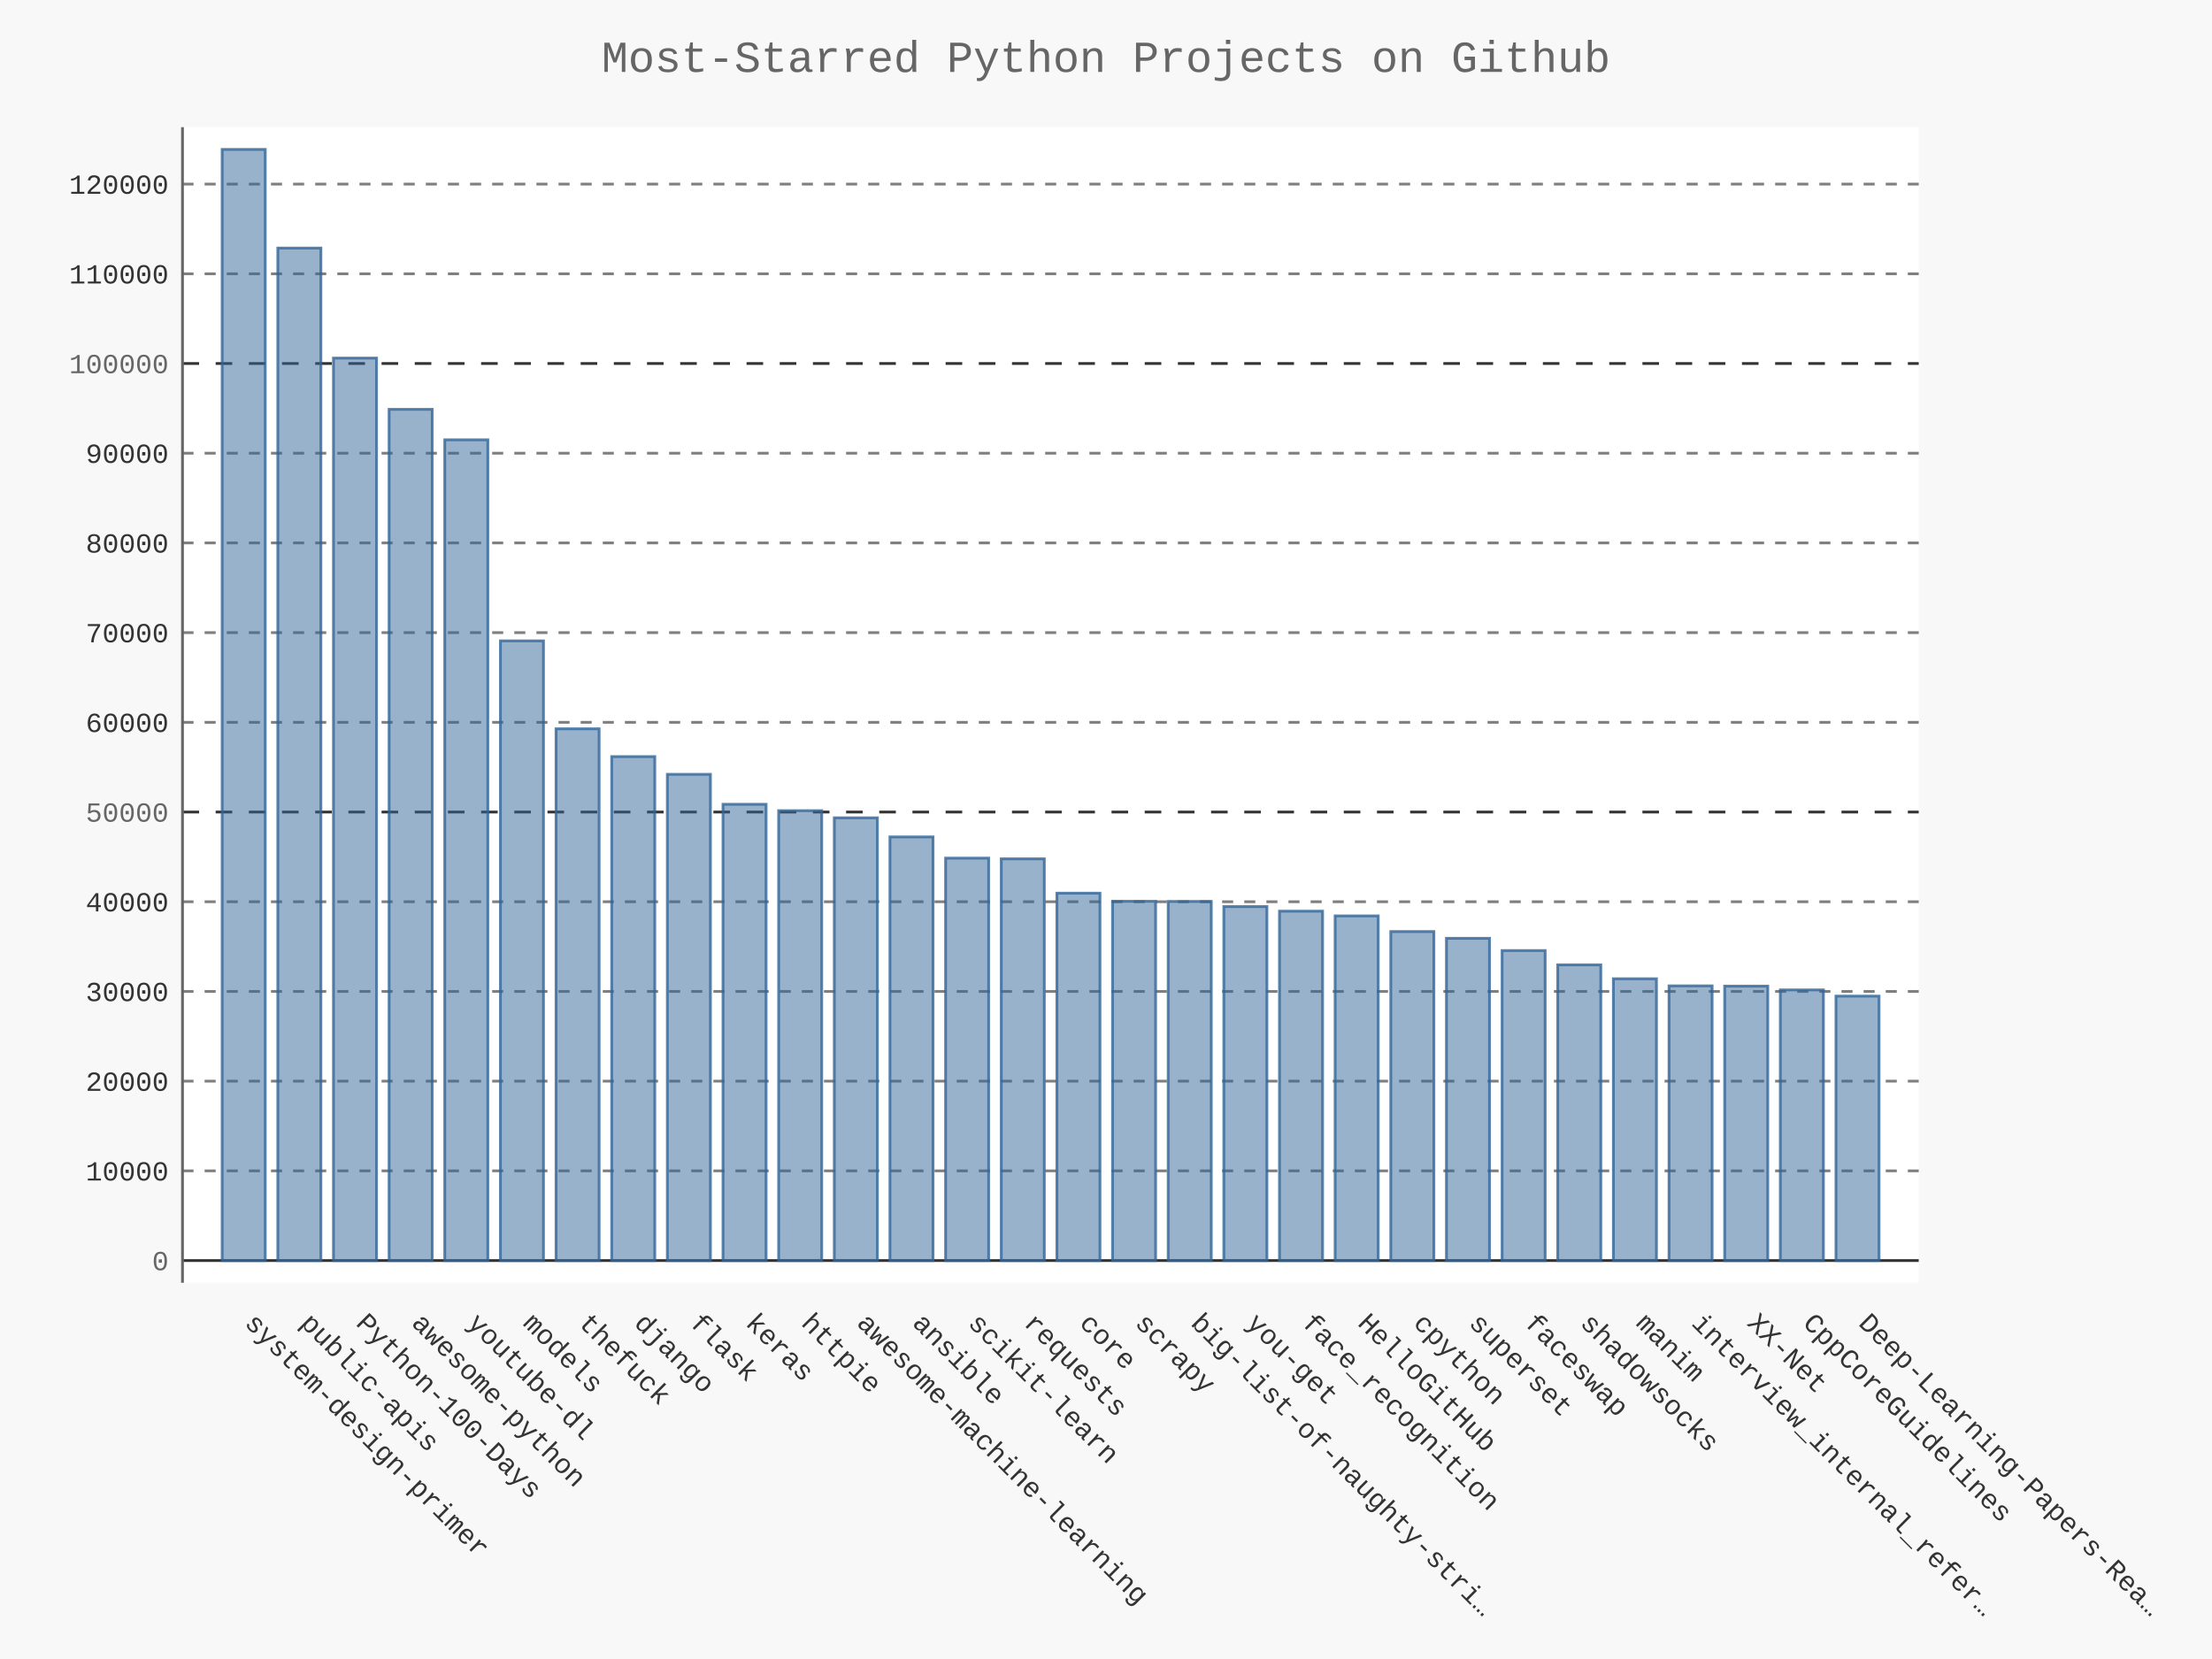
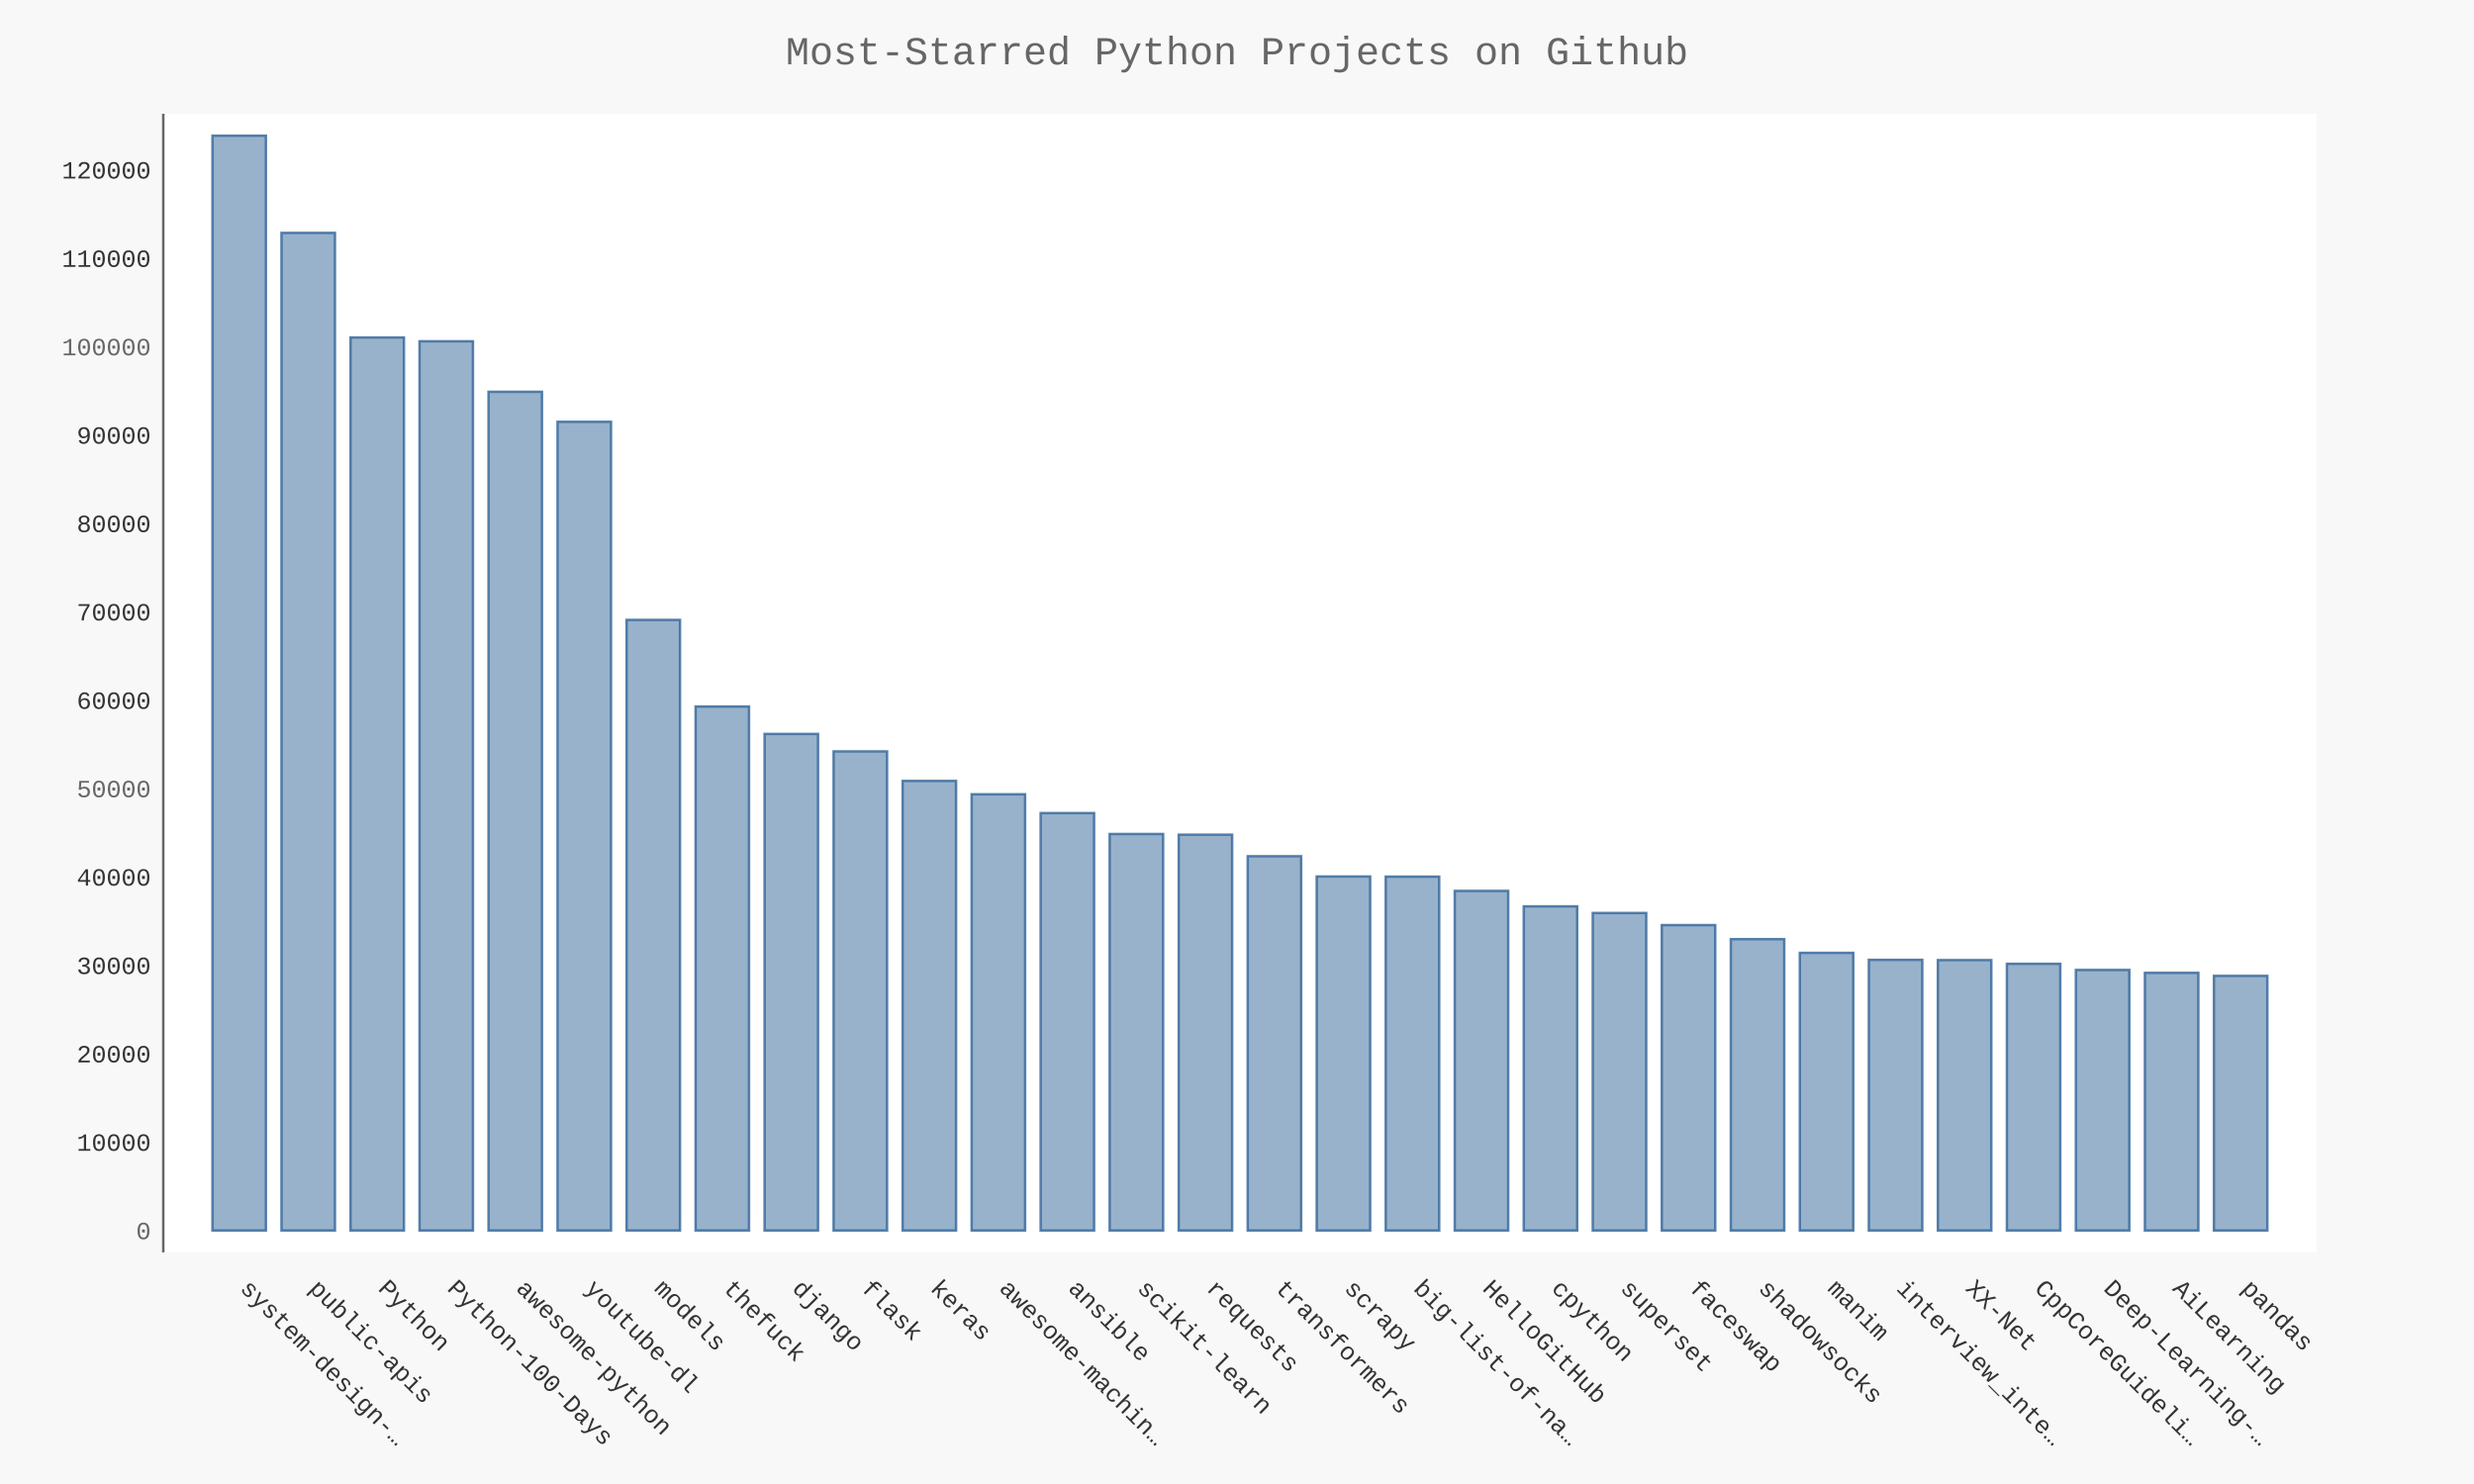
- <svg xmlns="http://www.w3.org/2000/svg" class="pygal-chart" id="chart-0978804f-3fe8-4495-b0b8-4a8d8aae83f6" viewBox="0 0 800 600">
+ <svg xmlns="http://www.w3.org/2000/svg" class="pygal-chart" id="chart-9c7584bc-39d5-4ce6-b97f-a81be0b8b4be" viewBox="0 0 1000 600">
  <defs>
-     <style type="text/css">#chart-0978804f-3fe8-4495-b0b8-4a8d8aae83f6{-webkit-user-select:none;-webkit-font-smoothing:antialiased;font-family:Consolas,"Liberation Mono",Menlo,Courier,monospace}#chart-0978804f-3fe8-4495-b0b8-4a8d8aae83f6 .title{font-family:Consolas,"Liberation Mono",Menlo,Courier,monospace;font-size:16px}#chart-0978804f-3fe8-4495-b0b8-4a8d8aae83f6 .legends .legend text{font-family:Consolas,"Liberation Mono",Menlo,Courier,monospace;font-size:14px}#chart-0978804f-3fe8-4495-b0b8-4a8d8aae83f6 .axis text{font-family:Consolas,"Liberation Mono",Menlo,Courier,monospace;font-size:10px}#chart-0978804f-3fe8-4495-b0b8-4a8d8aae83f6 .axis text.major{font-family:Consolas,"Liberation Mono",Menlo,Courier,monospace;font-size:10px}#chart-0978804f-3fe8-4495-b0b8-4a8d8aae83f6 .text-overlay text.value{font-family:Consolas,"Liberation Mono",Menlo,Courier,monospace;font-size:16px}#chart-0978804f-3fe8-4495-b0b8-4a8d8aae83f6 .text-overlay text.label{font-family:Consolas,"Liberation Mono",Menlo,Courier,monospace;font-size:10px}#chart-0978804f-3fe8-4495-b0b8-4a8d8aae83f6 .tooltip{font-family:Consolas,"Liberation Mono",Menlo,Courier,monospace;font-size:14px}#chart-0978804f-3fe8-4495-b0b8-4a8d8aae83f6 text.no_data{font-family:Consolas,"Liberation Mono",Menlo,Courier,monospace;font-size:64px}
- #chart-0978804f-3fe8-4495-b0b8-4a8d8aae83f6{background-color:#f8f8f8}#chart-0978804f-3fe8-4495-b0b8-4a8d8aae83f6 path,#chart-0978804f-3fe8-4495-b0b8-4a8d8aae83f6 line,#chart-0978804f-3fe8-4495-b0b8-4a8d8aae83f6 rect,#chart-0978804f-3fe8-4495-b0b8-4a8d8aae83f6 circle{-webkit-transition:250ms ease-in;-moz-transition:250ms ease-in;transition:250ms ease-in}#chart-0978804f-3fe8-4495-b0b8-4a8d8aae83f6 .graph &gt; .background{fill:#f8f8f8}#chart-0978804f-3fe8-4495-b0b8-4a8d8aae83f6 .plot &gt; .background{fill:#ffffff}#chart-0978804f-3fe8-4495-b0b8-4a8d8aae83f6 .graph{fill:#333}#chart-0978804f-3fe8-4495-b0b8-4a8d8aae83f6 text.no_data{fill:#666}#chart-0978804f-3fe8-4495-b0b8-4a8d8aae83f6 .title{fill:#666}#chart-0978804f-3fe8-4495-b0b8-4a8d8aae83f6 .legends .legend text{fill:#333}#chart-0978804f-3fe8-4495-b0b8-4a8d8aae83f6 .legends .legend:hover text{fill:#666}#chart-0978804f-3fe8-4495-b0b8-4a8d8aae83f6 .axis .line{stroke:#666}#chart-0978804f-3fe8-4495-b0b8-4a8d8aae83f6 .axis .guide.line{stroke:rgba(0,0,0,0.5)}#chart-0978804f-3fe8-4495-b0b8-4a8d8aae83f6 .axis .major.line{stroke:#333}#chart-0978804f-3fe8-4495-b0b8-4a8d8aae83f6 .axis text.major{fill:#666}#chart-0978804f-3fe8-4495-b0b8-4a8d8aae83f6 .axis.y .guides:hover .guide.line,#chart-0978804f-3fe8-4495-b0b8-4a8d8aae83f6 .line-graph .axis.x .guides:hover .guide.line,#chart-0978804f-3fe8-4495-b0b8-4a8d8aae83f6 .stackedline-graph .axis.x .guides:hover .guide.line,#chart-0978804f-3fe8-4495-b0b8-4a8d8aae83f6 .xy-graph .axis.x .guides:hover .guide.line{stroke:#666}#chart-0978804f-3fe8-4495-b0b8-4a8d8aae83f6 .axis .guides:hover text{fill:#666}#chart-0978804f-3fe8-4495-b0b8-4a8d8aae83f6 .reactive{fill-opacity:.5;stroke-opacity:.8}#chart-0978804f-3fe8-4495-b0b8-4a8d8aae83f6 .ci{stroke:#333}#chart-0978804f-3fe8-4495-b0b8-4a8d8aae83f6 .reactive.active,#chart-0978804f-3fe8-4495-b0b8-4a8d8aae83f6 .active .reactive{fill-opacity:.9;stroke-opacity:.9;stroke-width:4}#chart-0978804f-3fe8-4495-b0b8-4a8d8aae83f6 .ci .reactive.active{stroke-width:1.5}#chart-0978804f-3fe8-4495-b0b8-4a8d8aae83f6 .series text{fill:#666}#chart-0978804f-3fe8-4495-b0b8-4a8d8aae83f6 .tooltip rect{fill:#ffffff;stroke:#666;-webkit-transition:opacity 250ms ease-in;-moz-transition:opacity 250ms ease-in;transition:opacity 250ms ease-in}#chart-0978804f-3fe8-4495-b0b8-4a8d8aae83f6 .tooltip .label{fill:#333}#chart-0978804f-3fe8-4495-b0b8-4a8d8aae83f6 .tooltip .label{fill:#333}#chart-0978804f-3fe8-4495-b0b8-4a8d8aae83f6 .tooltip .legend{font-size:.8em;fill:rgba(0,0,0,0.5)}#chart-0978804f-3fe8-4495-b0b8-4a8d8aae83f6 .tooltip .x_label{font-size:.6em;fill:#666}#chart-0978804f-3fe8-4495-b0b8-4a8d8aae83f6 .tooltip .xlink{font-size:.5em;text-decoration:underline}#chart-0978804f-3fe8-4495-b0b8-4a8d8aae83f6 .tooltip .value{font-size:1.5em}#chart-0978804f-3fe8-4495-b0b8-4a8d8aae83f6 .bound{font-size:.5em}#chart-0978804f-3fe8-4495-b0b8-4a8d8aae83f6 .max-value{font-size:.75em;fill:rgba(0,0,0,0.5)}#chart-0978804f-3fe8-4495-b0b8-4a8d8aae83f6 .map-element{fill:#ffffff;stroke:rgba(0,0,0,0.5) !important}#chart-0978804f-3fe8-4495-b0b8-4a8d8aae83f6 .map-element .reactive{fill-opacity:inherit;stroke-opacity:inherit}#chart-0978804f-3fe8-4495-b0b8-4a8d8aae83f6 .color-0,#chart-0978804f-3fe8-4495-b0b8-4a8d8aae83f6 .color-0 a:visited{stroke:#336699;fill:#336699}#chart-0978804f-3fe8-4495-b0b8-4a8d8aae83f6 .text-overlay .color-0 text{fill:black}
- #chart-0978804f-3fe8-4495-b0b8-4a8d8aae83f6 text.no_data{text-anchor:middle}#chart-0978804f-3fe8-4495-b0b8-4a8d8aae83f6 .guide.line{fill:none}#chart-0978804f-3fe8-4495-b0b8-4a8d8aae83f6 .centered{text-anchor:middle}#chart-0978804f-3fe8-4495-b0b8-4a8d8aae83f6 .title{text-anchor:middle}#chart-0978804f-3fe8-4495-b0b8-4a8d8aae83f6 .legends .legend text{fill-opacity:1}#chart-0978804f-3fe8-4495-b0b8-4a8d8aae83f6 .axis.x text{text-anchor:middle}#chart-0978804f-3fe8-4495-b0b8-4a8d8aae83f6 .axis.x:not(.web) text[transform]{text-anchor:start}#chart-0978804f-3fe8-4495-b0b8-4a8d8aae83f6 .axis.x:not(.web) text[transform].backwards{text-anchor:end}#chart-0978804f-3fe8-4495-b0b8-4a8d8aae83f6 .axis.y text{text-anchor:end}#chart-0978804f-3fe8-4495-b0b8-4a8d8aae83f6 .axis.y text[transform].backwards{text-anchor:start}#chart-0978804f-3fe8-4495-b0b8-4a8d8aae83f6 .axis.y2 text{text-anchor:start}#chart-0978804f-3fe8-4495-b0b8-4a8d8aae83f6 .axis.y2 text[transform].backwards{text-anchor:end}#chart-0978804f-3fe8-4495-b0b8-4a8d8aae83f6 .axis .guide.line{stroke-dasharray:4,4}#chart-0978804f-3fe8-4495-b0b8-4a8d8aae83f6 .axis .major.guide.line{stroke-dasharray:6,6}#chart-0978804f-3fe8-4495-b0b8-4a8d8aae83f6 .horizontal .axis.y .guide.line,#chart-0978804f-3fe8-4495-b0b8-4a8d8aae83f6 .horizontal .axis.y2 .guide.line,#chart-0978804f-3fe8-4495-b0b8-4a8d8aae83f6 .vertical .axis.x .guide.line{opacity:0}#chart-0978804f-3fe8-4495-b0b8-4a8d8aae83f6 .horizontal .axis.always_show .guide.line,#chart-0978804f-3fe8-4495-b0b8-4a8d8aae83f6 .vertical .axis.always_show .guide.line{opacity:1 !important}#chart-0978804f-3fe8-4495-b0b8-4a8d8aae83f6 .axis.y .guides:hover .guide.line,#chart-0978804f-3fe8-4495-b0b8-4a8d8aae83f6 .axis.y2 .guides:hover .guide.line,#chart-0978804f-3fe8-4495-b0b8-4a8d8aae83f6 .axis.x .guides:hover .guide.line{opacity:1}#chart-0978804f-3fe8-4495-b0b8-4a8d8aae83f6 .axis .guides:hover text{opacity:1}#chart-0978804f-3fe8-4495-b0b8-4a8d8aae83f6 .nofill{fill:none}#chart-0978804f-3fe8-4495-b0b8-4a8d8aae83f6 .subtle-fill{fill-opacity:.2}#chart-0978804f-3fe8-4495-b0b8-4a8d8aae83f6 .dot{stroke-width:1px;fill-opacity:1}#chart-0978804f-3fe8-4495-b0b8-4a8d8aae83f6 .dot.active{stroke-width:5px}#chart-0978804f-3fe8-4495-b0b8-4a8d8aae83f6 .dot.negative{fill:transparent}#chart-0978804f-3fe8-4495-b0b8-4a8d8aae83f6 text,#chart-0978804f-3fe8-4495-b0b8-4a8d8aae83f6 tspan{stroke:none !important}#chart-0978804f-3fe8-4495-b0b8-4a8d8aae83f6 .series text.active{opacity:1}#chart-0978804f-3fe8-4495-b0b8-4a8d8aae83f6 .tooltip rect{fill-opacity:.95;stroke-width:.5}#chart-0978804f-3fe8-4495-b0b8-4a8d8aae83f6 .tooltip text{fill-opacity:1}#chart-0978804f-3fe8-4495-b0b8-4a8d8aae83f6 .showable{visibility:hidden}#chart-0978804f-3fe8-4495-b0b8-4a8d8aae83f6 .showable.shown{visibility:visible}#chart-0978804f-3fe8-4495-b0b8-4a8d8aae83f6 .gauge-background{fill:rgba(229,229,229,1);stroke:none}#chart-0978804f-3fe8-4495-b0b8-4a8d8aae83f6 .bg-lines{stroke:#f8f8f8;stroke-width:2px}</style>
+     <style type="text/css">#chart-9c7584bc-39d5-4ce6-b97f-a81be0b8b4be{-webkit-user-select:none;-webkit-font-smoothing:antialiased;font-family:Consolas,"Liberation Mono",Menlo,Courier,monospace}#chart-9c7584bc-39d5-4ce6-b97f-a81be0b8b4be .title{font-family:Consolas,"Liberation Mono",Menlo,Courier,monospace;font-size:16px}#chart-9c7584bc-39d5-4ce6-b97f-a81be0b8b4be .legends .legend text{font-family:Consolas,"Liberation Mono",Menlo,Courier,monospace;font-size:14px}#chart-9c7584bc-39d5-4ce6-b97f-a81be0b8b4be .axis text{font-family:Consolas,"Liberation Mono",Menlo,Courier,monospace;font-size:10px}#chart-9c7584bc-39d5-4ce6-b97f-a81be0b8b4be .axis text.major{font-family:Consolas,"Liberation Mono",Menlo,Courier,monospace;font-size:10px}#chart-9c7584bc-39d5-4ce6-b97f-a81be0b8b4be .text-overlay text.value{font-family:Consolas,"Liberation Mono",Menlo,Courier,monospace;font-size:16px}#chart-9c7584bc-39d5-4ce6-b97f-a81be0b8b4be .text-overlay text.label{font-family:Consolas,"Liberation Mono",Menlo,Courier,monospace;font-size:10px}#chart-9c7584bc-39d5-4ce6-b97f-a81be0b8b4be .tooltip{font-family:Consolas,"Liberation Mono",Menlo,Courier,monospace;font-size:14px}#chart-9c7584bc-39d5-4ce6-b97f-a81be0b8b4be text.no_data{font-family:Consolas,"Liberation Mono",Menlo,Courier,monospace;font-size:64px}
+ #chart-9c7584bc-39d5-4ce6-b97f-a81be0b8b4be{background-color:#f8f8f8}#chart-9c7584bc-39d5-4ce6-b97f-a81be0b8b4be path,#chart-9c7584bc-39d5-4ce6-b97f-a81be0b8b4be line,#chart-9c7584bc-39d5-4ce6-b97f-a81be0b8b4be rect,#chart-9c7584bc-39d5-4ce6-b97f-a81be0b8b4be circle{-webkit-transition:250ms ease-in;-moz-transition:250ms ease-in;transition:250ms ease-in}#chart-9c7584bc-39d5-4ce6-b97f-a81be0b8b4be .graph &gt; .background{fill:#f8f8f8}#chart-9c7584bc-39d5-4ce6-b97f-a81be0b8b4be .plot &gt; .background{fill:#ffffff}#chart-9c7584bc-39d5-4ce6-b97f-a81be0b8b4be .graph{fill:#333}#chart-9c7584bc-39d5-4ce6-b97f-a81be0b8b4be text.no_data{fill:#666}#chart-9c7584bc-39d5-4ce6-b97f-a81be0b8b4be .title{fill:#666}#chart-9c7584bc-39d5-4ce6-b97f-a81be0b8b4be .legends .legend text{fill:#333}#chart-9c7584bc-39d5-4ce6-b97f-a81be0b8b4be .legends .legend:hover text{fill:#666}#chart-9c7584bc-39d5-4ce6-b97f-a81be0b8b4be .axis .line{stroke:#666}#chart-9c7584bc-39d5-4ce6-b97f-a81be0b8b4be .axis .guide.line{stroke:rgba(0,0,0,0.5)}#chart-9c7584bc-39d5-4ce6-b97f-a81be0b8b4be .axis .major.line{stroke:#333}#chart-9c7584bc-39d5-4ce6-b97f-a81be0b8b4be .axis text.major{fill:#666}#chart-9c7584bc-39d5-4ce6-b97f-a81be0b8b4be .axis.y .guides:hover .guide.line,#chart-9c7584bc-39d5-4ce6-b97f-a81be0b8b4be .line-graph .axis.x .guides:hover .guide.line,#chart-9c7584bc-39d5-4ce6-b97f-a81be0b8b4be .stackedline-graph .axis.x .guides:hover .guide.line,#chart-9c7584bc-39d5-4ce6-b97f-a81be0b8b4be .xy-graph .axis.x .guides:hover .guide.line{stroke:#666}#chart-9c7584bc-39d5-4ce6-b97f-a81be0b8b4be .axis .guides:hover text{fill:#666}#chart-9c7584bc-39d5-4ce6-b97f-a81be0b8b4be .reactive{fill-opacity:.5;stroke-opacity:.8}#chart-9c7584bc-39d5-4ce6-b97f-a81be0b8b4be .ci{stroke:#333}#chart-9c7584bc-39d5-4ce6-b97f-a81be0b8b4be .reactive.active,#chart-9c7584bc-39d5-4ce6-b97f-a81be0b8b4be .active .reactive{fill-opacity:.9;stroke-opacity:.9;stroke-width:4}#chart-9c7584bc-39d5-4ce6-b97f-a81be0b8b4be .ci .reactive.active{stroke-width:1.5}#chart-9c7584bc-39d5-4ce6-b97f-a81be0b8b4be .series text{fill:#666}#chart-9c7584bc-39d5-4ce6-b97f-a81be0b8b4be .tooltip rect{fill:#ffffff;stroke:#666;-webkit-transition:opacity 250ms ease-in;-moz-transition:opacity 250ms ease-in;transition:opacity 250ms ease-in}#chart-9c7584bc-39d5-4ce6-b97f-a81be0b8b4be .tooltip .label{fill:#333}#chart-9c7584bc-39d5-4ce6-b97f-a81be0b8b4be .tooltip .label{fill:#333}#chart-9c7584bc-39d5-4ce6-b97f-a81be0b8b4be .tooltip .legend{font-size:.8em;fill:rgba(0,0,0,0.5)}#chart-9c7584bc-39d5-4ce6-b97f-a81be0b8b4be .tooltip .x_label{font-size:.6em;fill:#666}#chart-9c7584bc-39d5-4ce6-b97f-a81be0b8b4be .tooltip .xlink{font-size:.5em;text-decoration:underline}#chart-9c7584bc-39d5-4ce6-b97f-a81be0b8b4be .tooltip .value{font-size:1.5em}#chart-9c7584bc-39d5-4ce6-b97f-a81be0b8b4be .bound{font-size:.5em}#chart-9c7584bc-39d5-4ce6-b97f-a81be0b8b4be .max-value{font-size:.75em;fill:rgba(0,0,0,0.5)}#chart-9c7584bc-39d5-4ce6-b97f-a81be0b8b4be .map-element{fill:#ffffff;stroke:rgba(0,0,0,0.5) !important}#chart-9c7584bc-39d5-4ce6-b97f-a81be0b8b4be .map-element .reactive{fill-opacity:inherit;stroke-opacity:inherit}#chart-9c7584bc-39d5-4ce6-b97f-a81be0b8b4be .color-0,#chart-9c7584bc-39d5-4ce6-b97f-a81be0b8b4be .color-0 a:visited{stroke:#336699;fill:#336699}#chart-9c7584bc-39d5-4ce6-b97f-a81be0b8b4be .text-overlay .color-0 text{fill:black}
+ #chart-9c7584bc-39d5-4ce6-b97f-a81be0b8b4be text.no_data{text-anchor:middle}#chart-9c7584bc-39d5-4ce6-b97f-a81be0b8b4be .guide.line{fill:none}#chart-9c7584bc-39d5-4ce6-b97f-a81be0b8b4be .centered{text-anchor:middle}#chart-9c7584bc-39d5-4ce6-b97f-a81be0b8b4be .title{text-anchor:middle}#chart-9c7584bc-39d5-4ce6-b97f-a81be0b8b4be .legends .legend text{fill-opacity:1}#chart-9c7584bc-39d5-4ce6-b97f-a81be0b8b4be .axis.x text{text-anchor:middle}#chart-9c7584bc-39d5-4ce6-b97f-a81be0b8b4be .axis.x:not(.web) text[transform]{text-anchor:start}#chart-9c7584bc-39d5-4ce6-b97f-a81be0b8b4be .axis.x:not(.web) text[transform].backwards{text-anchor:end}#chart-9c7584bc-39d5-4ce6-b97f-a81be0b8b4be .axis.y text{text-anchor:end}#chart-9c7584bc-39d5-4ce6-b97f-a81be0b8b4be .axis.y text[transform].backwards{text-anchor:start}#chart-9c7584bc-39d5-4ce6-b97f-a81be0b8b4be .axis.y2 text{text-anchor:start}#chart-9c7584bc-39d5-4ce6-b97f-a81be0b8b4be .axis.y2 text[transform].backwards{text-anchor:end}#chart-9c7584bc-39d5-4ce6-b97f-a81be0b8b4be .axis .guide.line{stroke-dasharray:4,4}#chart-9c7584bc-39d5-4ce6-b97f-a81be0b8b4be .axis .major.guide.line{stroke-dasharray:6,6}#chart-9c7584bc-39d5-4ce6-b97f-a81be0b8b4be .horizontal .axis.y .guide.line,#chart-9c7584bc-39d5-4ce6-b97f-a81be0b8b4be .horizontal .axis.y2 .guide.line,#chart-9c7584bc-39d5-4ce6-b97f-a81be0b8b4be .vertical .axis.x .guide.line{opacity:0}#chart-9c7584bc-39d5-4ce6-b97f-a81be0b8b4be .horizontal .axis.always_show .guide.line,#chart-9c7584bc-39d5-4ce6-b97f-a81be0b8b4be .vertical .axis.always_show .guide.line{opacity:1 !important}#chart-9c7584bc-39d5-4ce6-b97f-a81be0b8b4be .axis.y .guides:hover .guide.line,#chart-9c7584bc-39d5-4ce6-b97f-a81be0b8b4be .axis.y2 .guides:hover .guide.line,#chart-9c7584bc-39d5-4ce6-b97f-a81be0b8b4be .axis.x .guides:hover .guide.line{opacity:1}#chart-9c7584bc-39d5-4ce6-b97f-a81be0b8b4be .axis .guides:hover text{opacity:1}#chart-9c7584bc-39d5-4ce6-b97f-a81be0b8b4be .nofill{fill:none}#chart-9c7584bc-39d5-4ce6-b97f-a81be0b8b4be .subtle-fill{fill-opacity:.2}#chart-9c7584bc-39d5-4ce6-b97f-a81be0b8b4be .dot{stroke-width:1px;fill-opacity:1}#chart-9c7584bc-39d5-4ce6-b97f-a81be0b8b4be .dot.active{stroke-width:5px}#chart-9c7584bc-39d5-4ce6-b97f-a81be0b8b4be .dot.negative{fill:transparent}#chart-9c7584bc-39d5-4ce6-b97f-a81be0b8b4be text,#chart-9c7584bc-39d5-4ce6-b97f-a81be0b8b4be tspan{stroke:none !important}#chart-9c7584bc-39d5-4ce6-b97f-a81be0b8b4be .series text.active{opacity:1}#chart-9c7584bc-39d5-4ce6-b97f-a81be0b8b4be .tooltip rect{fill-opacity:.95;stroke-width:.5}#chart-9c7584bc-39d5-4ce6-b97f-a81be0b8b4be .tooltip text{fill-opacity:1}#chart-9c7584bc-39d5-4ce6-b97f-a81be0b8b4be .showable{visibility:hidden}#chart-9c7584bc-39d5-4ce6-b97f-a81be0b8b4be .showable.shown{visibility:visible}#chart-9c7584bc-39d5-4ce6-b97f-a81be0b8b4be .gauge-background{fill:rgba(229,229,229,1);stroke:none}#chart-9c7584bc-39d5-4ce6-b97f-a81be0b8b4be .bg-lines{stroke:#f8f8f8;stroke-width:2px}</style>
  </defs>
  <g class="graph bar-graph vertical">
-     <rect class="background" height="600" width="800" x="0" y="0" />
+     <rect class="background" height="600" width="1000" x="0" y="0" />
    <g class="plot" transform="translate(66, 46)">
-       <rect class="background" height="417.934" width="627.934" x="0" y="0" />
-       <g class="axis y always_show">
-         <g class="guides">
-           <path class="axis major line" d="M0 409.897 h627.934" />
-           <text class="major" x="-5" y="413.397">0</text>
-         </g>
-         <g class="guides">
-           <path class="guide line" d="M0 377.454 h627.934" />
-           <text class="" x="-5" y="380.954">10000</text>
-         </g>
-         <g class="guides">
-           <path class="guide line" d="M0 345.011 h627.934" />
-           <text class="" x="-5" y="348.511">20000</text>
-         </g>
-         <g class="guides">
-           <path class="guide line" d="M0 312.568 h627.934" />
-           <text class="" x="-5" y="316.068">30000</text>
-         </g>
-         <g class="guides">
-           <path class="guide line" d="M0 280.125 h627.934" />
-           <text class="" x="-5" y="283.625">40000</text>
-         </g>
-         <g class="guides">
-           <path class="major guide line" d="M0 247.683 h627.934" />
-           <text class="major" x="-5" y="251.183">50000</text>
-         </g>
-         <g class="guides">
-           <path class="guide line" d="M0 215.24 h627.934" />
-           <text class="" x="-5" y="218.74">60000</text>
-         </g>
-         <g class="guides">
-           <path class="guide line" d="M0 182.797 h627.934" />
-           <text class="" x="-5" y="186.297">70000</text>
-         </g>
-         <g class="guides">
-           <path class="guide line" d="M0 150.354 h627.934" />
-           <text class="" x="-5" y="153.854">80000</text>
-         </g>
-         <g class="guides">
-           <path class="guide line" d="M0 117.911 h627.934" />
-           <text class="" x="-5" y="121.411">90000</text>
-         </g>
-         <g class="guides">
-           <path class="major guide line" d="M0 85.468 h627.934" />
-           <text class="major" x="-5" y="88.968">100000</text>
-         </g>
-         <g class="guides">
-           <path class="guide line" d="M0 53.026 h627.934" />
-           <text class="" x="-5" y="56.526">110000</text>
-         </g>
-         <g class="guides">
-           <path class="guide line" d="M0 20.583 h627.934" />
-           <text class="" x="-5" y="24.083">120000</text>
+       <rect class="background" height="460.36" width="870.36" x="0" y="0" />
+       <g class="axis y">
+         <g class="guides">
+           <text class="major" x="-5" y="455.007">0</text>
+         </g>
+         <g class="guides">
+           <text class="" x="-5" y="419.271">10000</text>
+         </g>
+         <g class="guides">
+           <text class="" x="-5" y="383.535">20000</text>
+         </g>
+         <g class="guides">
+           <text class="" x="-5" y="347.799">30000</text>
+         </g>
+         <g class="guides">
+           <text class="" x="-5" y="312.062">40000</text>
+         </g>
+         <g class="guides">
+           <text class="major" x="-5" y="276.326">50000</text>
+         </g>
+         <g class="guides">
+           <text class="" x="-5" y="240.59">60000</text>
+         </g>
+         <g class="guides">
+           <text class="" x="-5" y="204.854">70000</text>
+         </g>
+         <g class="guides">
+           <text class="" x="-5" y="169.117">80000</text>
+         </g>
+         <g class="guides">
+           <text class="" x="-5" y="133.381">90000</text>
+         </g>
+         <g class="guides">
+           <text class="major" x="-5" y="97.645">100000</text>
+         </g>
+         <g class="guides">
+           <text class="" x="-5" y="61.909">110000</text>
+         </g>
+         <g class="guides">
+           <text class="" x="-5" y="26.172">120000</text>
        </g>
      </g>
      <g class="axis x">
-         <path class="line" d="M0 0 v417.934" />
-         <g class="guides">
-           <path class="guide line" d="M22.139 0 v417.934" />
-           <text class="" transform="rotate(45 22.1387 432.934)" x="22.139" y="432.934">system-design-primer</text>
-         </g>
-         <g class="guides">
-           <path class="guide line" d="M42.265 0 v417.934" />
-           <text class="" transform="rotate(45 42.26479 432.934)" x="42.265" y="432.934">public-apis</text>
-         </g>
-         <g class="guides">
-           <path class="guide line" d="M62.391 0 v417.934" />
-           <text class="" transform="rotate(45 62.39088 432.934)" x="62.391" y="432.934">Python-100-Days</text>
-         </g>
-         <g class="guides">
-           <path class="guide line" d="M82.517 0 v417.934" />
-           <text class="" transform="rotate(45 82.51697 432.934)" x="82.517" y="432.934">awesome-python</text>
-         </g>
-         <g class="guides">
-           <path class="guide line" d="M102.643 0 v417.934" />
-           <text class="" transform="rotate(45 102.6431 432.934)" x="102.643" y="432.934">youtube-dl</text>
-         </g>
-         <g class="guides">
-           <path class="guide line" d="M122.769 0 v417.934" />
-           <text class="" transform="rotate(45 122.7691 432.934)" x="122.769" y="432.934">models</text>
-         </g>
-         <g class="guides">
-           <path class="guide line" d="M142.895 0 v417.934" />
-           <text class="" transform="rotate(45 142.8952 432.934)" x="142.895" y="432.934">thefuck</text>
-         </g>
-         <g class="guides">
-           <path class="guide line" d="M163.021 0 v417.934" />
-           <text class="" transform="rotate(45 163.0213 432.934)" x="163.021" y="432.934">django</text>
-         </g>
-         <g class="guides">
-           <path class="guide line" d="M183.147 0 v417.934" />
-           <text class="" transform="rotate(45 183.1474 432.934)" x="183.147" y="432.934">flask</text>
-         </g>
-         <g class="guides">
-           <path class="guide line" d="M203.274 0 v417.934" />
-           <text class="" transform="rotate(45 203.2735 432.934)" x="203.274" y="432.934">keras</text>
-         </g>
-         <g class="guides">
-           <path class="guide line" d="M223.4 0 v417.934" />
-           <text class="" transform="rotate(45 223.3996 432.934)" x="223.4" y="432.934">httpie</text>
-         </g>
-         <g class="guides">
-           <path class="guide line" d="M243.526 0 v417.934" />
-           <text class="" transform="rotate(45 243.5257 432.934)" x="243.526" y="432.934">awesome-machine-learning</text>
-         </g>
-         <g class="guides">
-           <path class="guide line" d="M263.652 0 v417.934" />
-           <text class="" transform="rotate(45 263.6518 432.934)" x="263.652" y="432.934">ansible</text>
-         </g>
-         <g class="guides">
-           <path class="guide line" d="M283.778 0 v417.934" />
-           <text class="" transform="rotate(45 283.7779 432.934)" x="283.778" y="432.934">scikit-learn</text>
-         </g>
-         <g class="guides">
-           <path class="guide line" d="M303.904 0 v417.934" />
-           <text class="" transform="rotate(45 303.9039 432.934)" x="303.904" y="432.934">requests</text>
-         </g>
-         <g class="guides">
-           <path class="guide line" d="M324.03 0 v417.934" />
-           <text class="" transform="rotate(45 324.03 432.934)" x="324.03" y="432.934">core</text>
-         </g>
-         <g class="guides">
-           <path class="guide line" d="M344.156 0 v417.934" />
-           <text class="" transform="rotate(45 344.1561 432.934)" x="344.156" y="432.934">scrapy</text>
-         </g>
-         <g class="guides">
-           <path class="guide line" d="M364.282 0 v417.934" />
-           <text class="" transform="rotate(45 364.2822 432.934)" x="364.282" y="432.934">big-list-of-naughty-stri…</text>
-         </g>
-         <g class="guides">
-           <path class="guide line" d="M384.408 0 v417.934" />
-           <text class="" transform="rotate(45 384.4083 432.934)" x="384.408" y="432.934">you-get</text>
-         </g>
-         <g class="guides">
-           <path class="guide line" d="M404.534 0 v417.934" />
-           <text class="" transform="rotate(45 404.5344 432.934)" x="404.534" y="432.934">face_recognition</text>
-         </g>
-         <g class="guides">
-           <path class="guide line" d="M424.66 0 v417.934" />
-           <text class="" transform="rotate(45 424.6605 432.934)" x="424.66" y="432.934">HelloGitHub</text>
-         </g>
-         <g class="guides">
-           <path class="guide line" d="M444.787 0 v417.934" />
-           <text class="" transform="rotate(45 444.7866 432.934)" x="444.787" y="432.934">cpython</text>
-         </g>
-         <g class="guides">
-           <path class="guide line" d="M464.913 0 v417.934" />
-           <text class="" transform="rotate(45 464.9127 432.934)" x="464.913" y="432.934">superset</text>
-         </g>
-         <g class="guides">
-           <path class="guide line" d="M485.039 0 v417.934" />
-           <text class="" transform="rotate(45 485.0387 432.934)" x="485.039" y="432.934">faceswap</text>
-         </g>
-         <g class="guides">
-           <path class="guide line" d="M505.165 0 v417.934" />
-           <text class="" transform="rotate(45 505.1648 432.934)" x="505.165" y="432.934">shadowsocks</text>
-         </g>
-         <g class="guides">
-           <path class="guide line" d="M525.291 0 v417.934" />
-           <text class="" transform="rotate(45 525.2909 432.934)" x="525.291" y="432.934">manim</text>
-         </g>
-         <g class="guides">
-           <path class="guide line" d="M545.417 0 v417.934" />
-           <text class="" transform="rotate(45 545.417 432.934)" x="545.417" y="432.934">interview_internal_refer…</text>
-         </g>
-         <g class="guides">
-           <path class="guide line" d="M565.543 0 v417.934" />
-           <text class="" transform="rotate(45 565.5431 432.934)" x="565.543" y="432.934">XX-Net</text>
-         </g>
-         <g class="guides">
-           <path class="guide line" d="M585.669 0 v417.934" />
-           <text class="" transform="rotate(45 585.6692 432.934)" x="585.669" y="432.934">CppCoreGuidelines</text>
-         </g>
-         <g class="guides">
-           <path class="guide line" d="M605.795 0 v417.934" />
-           <text class="" transform="rotate(45 605.7953 432.934)" x="605.795" y="432.934">Deep-Learning-Papers-Rea…</text>
+         <path class="line" d="M0 0 v460.36" />
+         <g class="guides">
+           <path class="guide line" d="M30.686 0 v460.36" />
+           <text class="" transform="rotate(45 30.68578 475.3604)" x="30.686" y="475.36">system-design-…</text>
+         </g>
+         <g class="guides">
+           <path class="guide line" d="M58.582 0 v460.36" />
+           <text class="" transform="rotate(45 58.58195 475.3604)" x="58.582" y="475.36">public-apis</text>
+         </g>
+         <g class="guides">
+           <path class="guide line" d="M86.478 0 v460.36" />
+           <text class="" transform="rotate(45 86.47812 475.3604)" x="86.478" y="475.36">Python</text>
+         </g>
+         <g class="guides">
+           <path class="guide line" d="M114.374 0 v460.36" />
+           <text class="" transform="rotate(45 114.3743 475.3604)" x="114.374" y="475.36">Python-100-Days</text>
+         </g>
+         <g class="guides">
+           <path class="guide line" d="M142.27 0 v460.36" />
+           <text class="" transform="rotate(45 142.2704 475.3604)" x="142.27" y="475.36">awesome-python</text>
+         </g>
+         <g class="guides">
+           <path class="guide line" d="M170.167 0 v460.36" />
+           <text class="" transform="rotate(45 170.1666 475.3604)" x="170.167" y="475.36">youtube-dl</text>
+         </g>
+         <g class="guides">
+           <path class="guide line" d="M198.063 0 v460.36" />
+           <text class="" transform="rotate(45 198.0628 475.3604)" x="198.063" y="475.36">models</text>
+         </g>
+         <g class="guides">
+           <path class="guide line" d="M225.959 0 v460.36" />
+           <text class="" transform="rotate(45 225.9589 475.3604)" x="225.959" y="475.36">thefuck</text>
+         </g>
+         <g class="guides">
+           <path class="guide line" d="M253.855 0 v460.36" />
+           <text class="" transform="rotate(45 253.8551 475.3604)" x="253.855" y="475.36">django</text>
+         </g>
+         <g class="guides">
+           <path class="guide line" d="M281.751 0 v460.36" />
+           <text class="" transform="rotate(45 281.7513 475.3604)" x="281.751" y="475.36">flask</text>
+         </g>
+         <g class="guides">
+           <path class="guide line" d="M309.647 0 v460.36" />
+           <text class="" transform="rotate(45 309.6474 475.3604)" x="309.647" y="475.36">keras</text>
+         </g>
+         <g class="guides">
+           <path class="guide line" d="M337.544 0 v460.36" />
+           <text class="" transform="rotate(45 337.5436 475.3604)" x="337.544" y="475.36">awesome-machin…</text>
+         </g>
+         <g class="guides">
+           <path class="guide line" d="M365.44 0 v460.36" />
+           <text class="" transform="rotate(45 365.4398 475.3604)" x="365.44" y="475.36">ansible</text>
+         </g>
+         <g class="guides">
+           <path class="guide line" d="M393.336 0 v460.36" />
+           <text class="" transform="rotate(45 393.3359 475.3604)" x="393.336" y="475.36">scikit-learn</text>
+         </g>
+         <g class="guides">
+           <path class="guide line" d="M421.232 0 v460.36" />
+           <text class="" transform="rotate(45 421.2321 475.3604)" x="421.232" y="475.36">requests</text>
+         </g>
+         <g class="guides">
+           <path class="guide line" d="M449.128 0 v460.36" />
+           <text class="" transform="rotate(45 449.1283 475.3604)" x="449.128" y="475.36">transformers</text>
+         </g>
+         <g class="guides">
+           <path class="guide line" d="M477.024 0 v460.36" />
+           <text class="" transform="rotate(45 477.0244 475.3604)" x="477.024" y="475.36">scrapy</text>
+         </g>
+         <g class="guides">
+           <path class="guide line" d="M504.921 0 v460.36" />
+           <text class="" transform="rotate(45 504.9206 475.3604)" x="504.921" y="475.36">big-list-of-na…</text>
+         </g>
+         <g class="guides">
+           <path class="guide line" d="M532.817 0 v460.36" />
+           <text class="" transform="rotate(45 532.8168 475.3604)" x="532.817" y="475.36">HelloGitHub</text>
+         </g>
+         <g class="guides">
+           <path class="guide line" d="M560.713 0 v460.36" />
+           <text class="" transform="rotate(45 560.7129 475.3604)" x="560.713" y="475.36">cpython</text>
+         </g>
+         <g class="guides">
+           <path class="guide line" d="M588.609 0 v460.36" />
+           <text class="" transform="rotate(45 588.6091 475.3604)" x="588.609" y="475.36">superset</text>
+         </g>
+         <g class="guides">
+           <path class="guide line" d="M616.505 0 v460.36" />
+           <text class="" transform="rotate(45 616.5053 475.3604)" x="616.505" y="475.36">faceswap</text>
+         </g>
+         <g class="guides">
+           <path class="guide line" d="M644.401 0 v460.36" />
+           <text class="" transform="rotate(45 644.4014 475.3604)" x="644.401" y="475.36">shadowsocks</text>
+         </g>
+         <g class="guides">
+           <path class="guide line" d="M672.298 0 v460.36" />
+           <text class="" transform="rotate(45 672.2976 475.3604)" x="672.298" y="475.36">manim</text>
+         </g>
+         <g class="guides">
+           <path class="guide line" d="M700.194 0 v460.36" />
+           <text class="" transform="rotate(45 700.1938 475.3604)" x="700.194" y="475.36">interview_inte…</text>
+         </g>
+         <g class="guides">
+           <path class="guide line" d="M728.09 0 v460.36" />
+           <text class="" transform="rotate(45 728.0899 475.3604)" x="728.09" y="475.36">XX-Net</text>
+         </g>
+         <g class="guides">
+           <path class="guide line" d="M755.986 0 v460.36" />
+           <text class="" transform="rotate(45 755.9861 475.3604)" x="755.986" y="475.36">CppCoreGuideli…</text>
+         </g>
+         <g class="guides">
+           <path class="guide line" d="M783.882 0 v460.36" />
+           <text class="" transform="rotate(45 783.8823 475.3604)" x="783.882" y="475.36">Deep-Learning-…</text>
+         </g>
+         <g class="guides">
+           <path class="guide line" d="M811.778 0 v460.36" />
+           <text class="" transform="rotate(45 811.7784 475.3604)" x="811.778" y="475.36">AiLearning</text>
+         </g>
+         <g class="guides">
+           <path class="guide line" d="M839.675 0 v460.36" />
+           <text class="" transform="rotate(45 839.6746 475.3604)" x="839.675" y="475.36">pandas</text>
        </g>
      </g>
      <g class="series serie-0 color-0">
        <g class="bars">
          <g class="bar">
-             <rect class="rect reactive tooltip-trigger" height="401.86" rx="0" ry="0" width="15.586" x="14.346" y="8.037" />
-           </g>
-           <g class="bar">
-             <rect class="rect reactive tooltip-trigger" height="366.182" rx="0" ry="0" width="15.586" x="34.472" y="43.715" />
-           </g>
-           <g class="bar">
-             <rect class="rect reactive tooltip-trigger" height="326.391" rx="0" ry="0" width="15.586" x="54.598" y="83.506" />
-           </g>
-           <g class="bar">
-             <rect class="rect reactive tooltip-trigger" height="307.856" rx="0" ry="0" width="15.586" x="74.724" y="102.04" />
-           </g>
-           <g class="bar">
-             <rect class="rect reactive tooltip-trigger" height="296.839" rx="0" ry="0" width="15.586" x="94.85" y="113.058" />
-           </g>
-           <g class="bar">
-             <rect class="rect reactive tooltip-trigger" height="224.125" rx="0" ry="0" width="15.586" x="114.976" y="185.772" />
-           </g>
-           <g class="bar">
-             <rect class="rect reactive tooltip-trigger" height="192.324" rx="0" ry="0" width="15.586" x="135.102" y="217.572" />
-           </g>
-           <g class="bar">
-             <rect class="rect reactive tooltip-trigger" height="182.27" rx="0" ry="0" width="15.586" x="155.229" y="227.626" />
-           </g>
-           <g class="bar">
-             <rect class="rect reactive tooltip-trigger" height="175.856" rx="0" ry="0" width="15.586" x="175.355" y="234.04" />
-           </g>
-           <g class="bar">
-             <rect class="rect reactive tooltip-trigger" height="165.024" rx="0" ry="0" width="15.586" x="195.481" y="244.873" />
-           </g>
-           <g class="bar">
-             <rect class="rect reactive tooltip-trigger" height="162.711" rx="0" ry="0" width="15.586" x="215.607" y="247.186" />
-           </g>
-           <g class="bar">
-             <rect class="rect reactive tooltip-trigger" height="160.125" rx="0" ry="0" width="15.586" x="235.733" y="249.772" />
-           </g>
-           <g class="bar">
-             <rect class="rect reactive tooltip-trigger" height="153.224" rx="0" ry="0" width="15.586" x="255.859" y="256.673" />
-           </g>
-           <g class="bar">
-             <rect class="rect reactive tooltip-trigger" height="145.548" rx="0" ry="0" width="15.586" x="275.985" y="264.349" />
-           </g>
-           <g class="bar">
-             <rect class="rect reactive tooltip-trigger" height="145.292" rx="0" ry="0" width="15.586" x="296.111" y="264.605" />
-           </g>
-           <g class="bar">
-             <rect class="rect reactive tooltip-trigger" height="132.876" rx="0" ry="0" width="15.586" x="316.237" y="277.021" />
-           </g>
-           <g class="bar">
-             <rect class="rect reactive tooltip-trigger" height="129.94" rx="0" ry="0" width="15.586" x="336.363" y="279.957" />
-           </g>
-           <g class="bar">
-             <rect class="rect reactive tooltip-trigger" height="129.888" rx="0" ry="0" width="15.586" x="356.489" y="280.009" />
-           </g>
-           <g class="bar">
-             <rect class="rect reactive tooltip-trigger" height="128.026" rx="0" ry="0" width="15.586" x="376.615" y="281.871" />
-           </g>
-           <g class="bar">
-             <rect class="rect reactive tooltip-trigger" height="126.368" rx="0" ry="0" width="15.586" x="396.742" y="283.529" />
-           </g>
-           <g class="bar">
-             <rect class="rect reactive tooltip-trigger" height="124.655" rx="0" ry="0" width="15.586" x="416.868" y="285.242" />
-           </g>
-           <g class="bar">
-             <rect class="rect reactive tooltip-trigger" height="118.991" rx="0" ry="0" width="15.586" x="436.994" y="290.906" />
-           </g>
-           <g class="bar">
-             <rect class="rect reactive tooltip-trigger" height="116.548" rx="0" ry="0" width="15.586" x="457.12" y="293.349" />
-           </g>
-           <g class="bar">
-             <rect class="rect reactive tooltip-trigger" height="112.113" rx="0" ry="0" width="15.586" x="477.246" y="297.784" />
-           </g>
-           <g class="bar">
-             <rect class="rect reactive tooltip-trigger" height="106.945" rx="0" ry="0" width="15.586" x="497.372" y="302.952" />
-           </g>
-           <g class="bar">
-             <rect class="rect reactive tooltip-trigger" height="101.916" rx="0" ry="0" width="15.586" x="517.498" y="307.981" />
-           </g>
-           <g class="bar">
-             <rect class="rect reactive tooltip-trigger" height="99.35" rx="0" ry="0" width="15.586" x="537.624" y="310.547" />
-           </g>
-           <g class="bar">
-             <rect class="rect reactive tooltip-trigger" height="99.256" rx="0" ry="0" width="15.586" x="557.75" y="310.641" />
-           </g>
-           <g class="bar">
-             <rect class="rect reactive tooltip-trigger" height="97.887" rx="0" ry="0" width="15.586" x="577.876" y="312.01" />
-           </g>
-           <g class="bar">
-             <rect class="rect reactive tooltip-trigger" height="95.638" rx="0" ry="0" width="15.586" x="598.002" y="314.259" />
+             <rect class="rect reactive tooltip-trigger" height="442.654" rx="0" ry="0" width="21.603" x="19.884" y="8.853" />
+           </g>
+           <g class="bar">
+             <rect class="rect reactive tooltip-trigger" height="403.355" rx="0" ry="0" width="21.603" x="47.781" y="48.152" />
+           </g>
+           <g class="bar">
+             <rect class="rect reactive tooltip-trigger" height="361.068" rx="0" ry="0" width="21.603" x="75.677" y="90.439" />
+           </g>
+           <g class="bar">
+             <rect class="rect reactive tooltip-trigger" height="359.532" rx="0" ry="0" width="21.603" x="103.573" y="91.976" />
+           </g>
+           <g class="bar">
+             <rect class="rect reactive tooltip-trigger" height="339.108" rx="0" ry="0" width="21.603" x="131.469" y="112.399" />
+           </g>
+           <g class="bar">
+             <rect class="rect reactive tooltip-trigger" height="326.972" rx="0" ry="0" width="21.603" x="159.365" y="124.535" />
+           </g>
+           <g class="bar">
+             <rect class="rect reactive tooltip-trigger" height="246.877" rx="0" ry="0" width="21.603" x="187.261" y="204.631" />
+           </g>
+           <g class="bar">
+             <rect class="rect reactive tooltip-trigger" height="211.848" rx="0" ry="0" width="21.603" x="215.158" y="239.659" />
+           </g>
+           <g class="bar">
+             <rect class="rect reactive tooltip-trigger" height="200.777" rx="0" ry="0" width="21.603" x="243.054" y="250.73" />
+           </g>
+           <g class="bar">
+             <rect class="rect reactive tooltip-trigger" height="193.712" rx="0" ry="0" width="21.603" x="270.95" y="257.795" />
+           </g>
+           <g class="bar">
+             <rect class="rect reactive tooltip-trigger" height="181.776" rx="0" ry="0" width="21.603" x="298.846" y="269.731" />
+           </g>
+           <g class="bar">
+             <rect class="rect reactive tooltip-trigger" height="176.38" rx="0" ry="0" width="21.603" x="326.742" y="275.127" />
+           </g>
+           <g class="bar">
+             <rect class="rect reactive tooltip-trigger" height="168.779" rx="0" ry="0" width="21.603" x="354.638" y="282.729" />
+           </g>
+           <g class="bar">
+             <rect class="rect reactive tooltip-trigger" height="160.324" rx="0" ry="0" width="21.603" x="382.535" y="291.184" />
+           </g>
+           <g class="bar">
+             <rect class="rect reactive tooltip-trigger" height="160.041" rx="0" ry="0" width="21.603" x="410.431" y="291.466" />
+           </g>
+           <g class="bar">
+             <rect class="rect reactive tooltip-trigger" height="151.329" rx="0" ry="0" width="21.603" x="438.327" y="300.179" />
+           </g>
+           <g class="bar">
+             <rect class="rect reactive tooltip-trigger" height="143.131" rx="0" ry="0" width="21.603" x="466.223" y="308.376" />
+           </g>
+           <g class="bar">
+             <rect class="rect reactive tooltip-trigger" height="143.074" rx="0" ry="0" width="21.603" x="494.119" y="308.434" />
+           </g>
+           <g class="bar">
+             <rect class="rect reactive tooltip-trigger" height="137.309" rx="0" ry="0" width="21.603" x="522.015" y="314.198" />
+           </g>
+           <g class="bar">
+             <rect class="rect reactive tooltip-trigger" height="131.07" rx="0" ry="0" width="21.603" x="549.912" y="320.437" />
+           </g>
+           <g class="bar">
+             <rect class="rect reactive tooltip-trigger" height="128.379" rx="0" ry="0" width="21.603" x="577.808" y="323.128" />
+           </g>
+           <g class="bar">
+             <rect class="rect reactive tooltip-trigger" height="123.494" rx="0" ry="0" width="21.603" x="605.704" y="328.014" />
+           </g>
+           <g class="bar">
+             <rect class="rect reactive tooltip-trigger" height="117.801" rx="0" ry="0" width="21.603" x="633.6" y="333.706" />
+           </g>
+           <g class="bar">
+             <rect class="rect reactive tooltip-trigger" height="112.262" rx="0" ry="0" width="21.603" x="661.496" y="339.245" />
+           </g>
+           <g class="bar">
+             <rect class="rect reactive tooltip-trigger" height="109.435" rx="0" ry="0" width="21.603" x="689.392" y="342.072" />
+           </g>
+           <g class="bar">
+             <rect class="rect reactive tooltip-trigger" height="109.331" rx="0" ry="0" width="21.603" x="717.289" y="342.176" />
+           </g>
+           <g class="bar">
+             <rect class="rect reactive tooltip-trigger" height="107.827" rx="0" ry="0" width="21.603" x="745.185" y="343.68" />
+           </g>
+           <g class="bar">
+             <rect class="rect reactive tooltip-trigger" height="105.347" rx="0" ry="0" width="21.603" x="773.081" y="346.16" />
+           </g>
+           <g class="bar">
+             <rect class="rect reactive tooltip-trigger" height="104.178" rx="0" ry="0" width="21.603" x="800.977" y="347.329" />
+           </g>
+           <g class="bar">
+             <rect class="rect reactive tooltip-trigger" height="102.953" rx="0" ry="0" width="21.603" x="828.873" y="348.555" />
          </g>
        </g>
      </g>
    </g>
    <g class="titles">
-       <text class="title plot_title" x="400.0" y="26">Most-Starred Python Projects on Github</text>
+       <text class="title plot_title" x="500.0" y="26">Most-Starred Python Projects on Github</text>
    </g>
    <g class="plot overlay" transform="translate(66, 46)">
      <g class="series serie-0 color-0" />
    </g>
    <g class="plot text-overlay" transform="translate(66, 46)">
      <g class="series serie-0 color-0" />
    </g>
    <g class="plot tooltip-overlay" transform="translate(66, 46)">
      <g class="tooltip" style="opacity: 0" transform="translate(0 0)">
        <rect class="tooltip-box" height="0" rx="0" ry="0" width="0" />
        <g class="text" />
      </g>
    </g>
  </g>
</svg>
